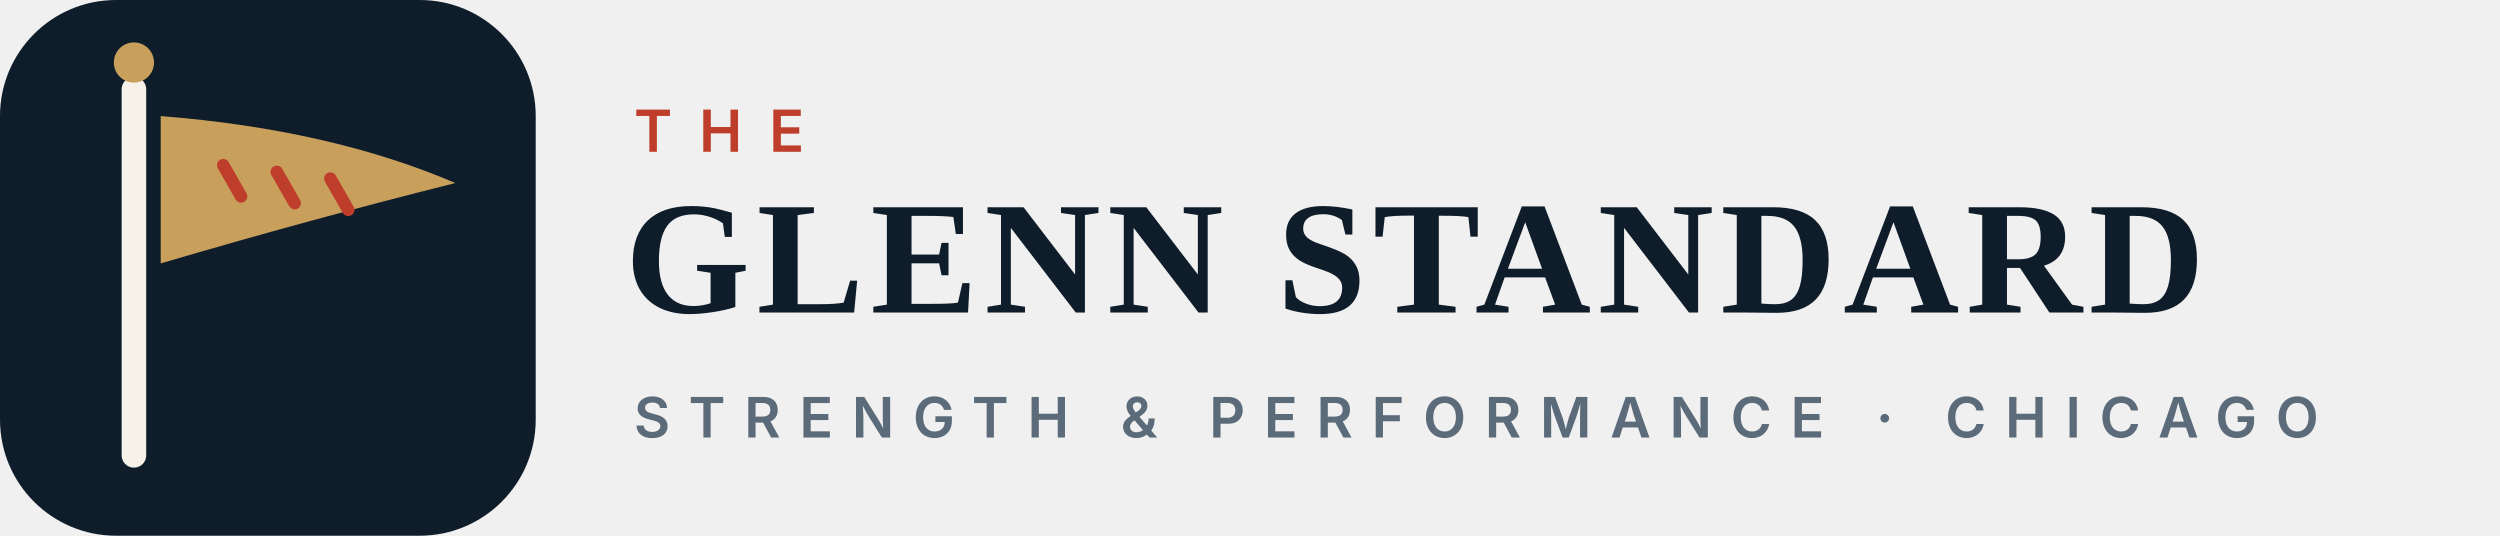
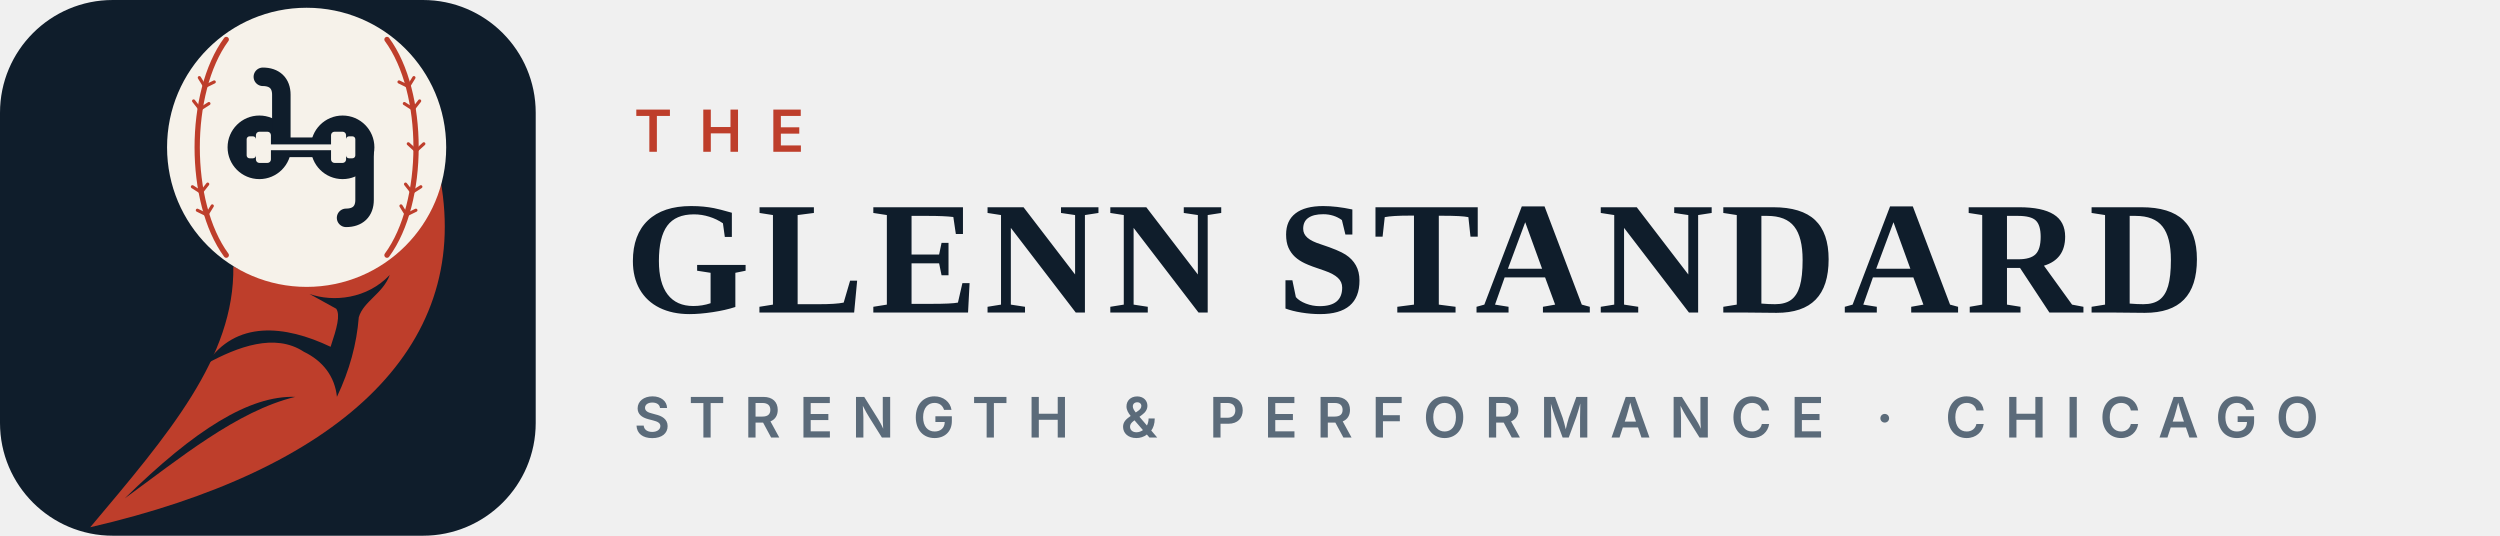
<svg xmlns="http://www.w3.org/2000/svg" viewBox="0 0 560 120" role="img" aria-label="The Glenn Standard — Strength and Performance, Chicago">
-   <rect width="120" height="120" rx="26" fill="#0F1D2B" />
-   <line x1="30" y1="20" x2="30" y2="102" stroke="#F6F2EA" stroke-width="5.5" stroke-linecap="round" />
-   <circle cx="30" cy="14" r="4.5" fill="#C9A05B" />
-   <path d="M 36 26 Q 74 29 102 41 Q 70 49 36 59 Z" fill="#C9A05B" />
-   <g stroke="#BE3E2B" stroke-width="2.8" stroke-linecap="round">
-     <line x1="50" y1="37" x2="54" y2="44" />
-     <line x1="62" y1="38.5" x2="66" y2="45.5" />
-     <line x1="74" y1="40" x2="78" y2="47" />
-   </g>
+   <svg x="0" y="0" width="120" height="120" viewBox="158 150 760 760">
+     <rect x="158" y="150" width="760" height="760" rx="160" fill="#0F1D2B" />
+     <defs>
+       <mask id="tail-cut" maskUnits="userSpaceOnUse" x="0" y="0" width="1024" height="1024">
+         <rect width="1024" height="1024" fill="white" />
+         <g fill="black">
+           <path d="M597 567 C631 579 679 574 711 540 C701 567 674 577 667 600 C664 638 654 675 636 713 C633 684 616 662 589 649 C548 622 495 642 451 666 C492 604 562 611 627 642 C636 615 641 597 635 588 C619 574 597 567 Z" />
+           <path d="M335 857 C435 759 512 711 577 713 C494 733 412 801 335 857 Z" />
+         </g>
+       </mask>
+     </defs>
+     <path d="M783 406 C826 646 636 817 286 898 C397 766 491 657 489 528 C588 576 731 539 783 406 Z" fill="#BE3E2B" mask="url(#tail-cut)" />
+     <circle cx="593" cy="359" r="198" fill="#F6F2EA" />
+     <g fill="none" stroke="#BE3E2B" stroke-width="7.5" stroke-linecap="round">
+       <path d="M479 206 C424 281 424 437 479 512" />
+       <path d="M707 206 C762 281 762 437 707 512" />
+     </g>
+     <g fill="none" stroke="#BE3E2B" stroke-width="4.5" stroke-linecap="round" stroke-linejoin="round">
+       <path d="M440.782 260.142 L448.572 272.803 L461.917 266.252 M432.674 293.211 L441.824 304.928 L454.357 296.933 M430.983 414.933 L443.516 422.928 L452.666 411.211 M438.005 448.252 L451.349 454.803 L459.140 442.142" />
+       <path d="M745.218 260.142 L737.428 272.803 L724.083 266.252 M753.326 293.211 L744.176 304.928 L731.643 296.933 M759.250 354.000 L748.250 364.000 L737.250 354.000 M755.017 414.933 L742.484 422.928 L733.334 411.211 M747.995 448.252 L734.651 454.803 L726.860 442.142" />
+     </g>
+     <g transform="translate(585 359) scale(.82) translate(-593 -349)">
+       <defs>
+         <mask id="barbell-cut" maskUnits="userSpaceOnUse" x="400" y="180" width="380" height="360">
+           <rect x="400" y="180" width="380" height="360" fill="white" />
+           <g fill="black">
+             <path d="M521 322 H535 A6 6 0 0 1 541 328 V344 H645 V328 A6 6 0 0 1 651 322 H665 A6 6 0 0 1 671 328 V335 A5 5 0 0 1 676 330 H682 A5 5 0 0 1 687 335 V363 A5 5 0 0 1 682 368 H676 A5 5 0 0 1 671 363 V370 A6 6 0 0 1 665 376 H651 A6 6 0 0 1 645 370 V354 H541 V370 A6 6 0 0 1 535 376 H521 A6 6 0 0 1 515 370 V363 A5 5 0 0 1 510 368 H504 A5 5 0 0 1 499 363 V335 A5 5 0 0 1 504 330 H510 A5 5 0 0 1 515 335 V328 A6 6 0 0 1 521 322 Z" />
+           </g>
+         </mask>
+       </defs>
+       <g mask="url(#barbell-cut)">
+         <g fill="#0F1D2B">
+           <circle cx="521" cy="349" r="55" />
+           <circle cx="665" cy="349" r="55" />
+           <rect x="550" y="332" width="86" height="34" rx="10" />
+         </g>
+         <g fill="none" stroke="#0F1D2B" stroke-width="32" stroke-linecap="round" stroke-linejoin="round">
+           <path d="M559 349 V258 C559 238 547 227 527 227" />
+           <path d="M703 349 V440 C703 460 691 471 671 471" />
+         </g>
+       </g>
+     </g>
+   </svg>
  <text x="142" y="34" font-family="Inter, Arial, sans-serif" font-weight="600" font-size="13" letter-spacing="6" fill="#BE3E2B">THE</text>
  <text x="140" y="70" font-family="Fraunces, Georgia, 'Times New Roman', serif" font-weight="900" font-size="36" letter-spacing="1.5" fill="#0F1D2B">GLENN STANDARD</text>
  <text x="142" y="98" font-family="Inter, Arial, sans-serif" font-weight="600" font-size="12.5" letter-spacing="4.2" fill="#5B6B7A">STRENGTH &amp; PERFORMANCE · CHICAGO</text>
</svg>
